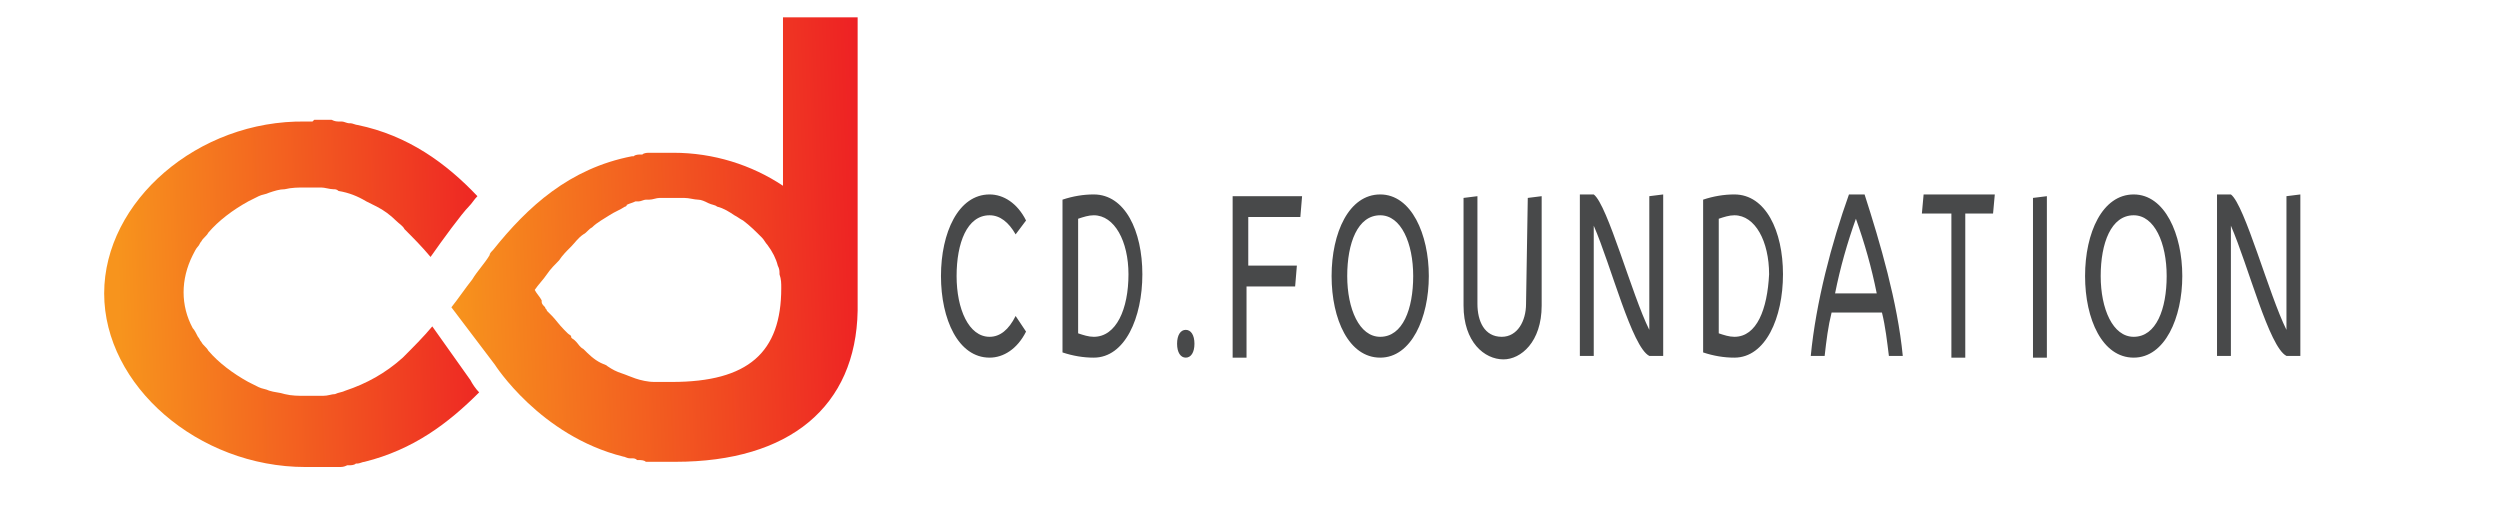
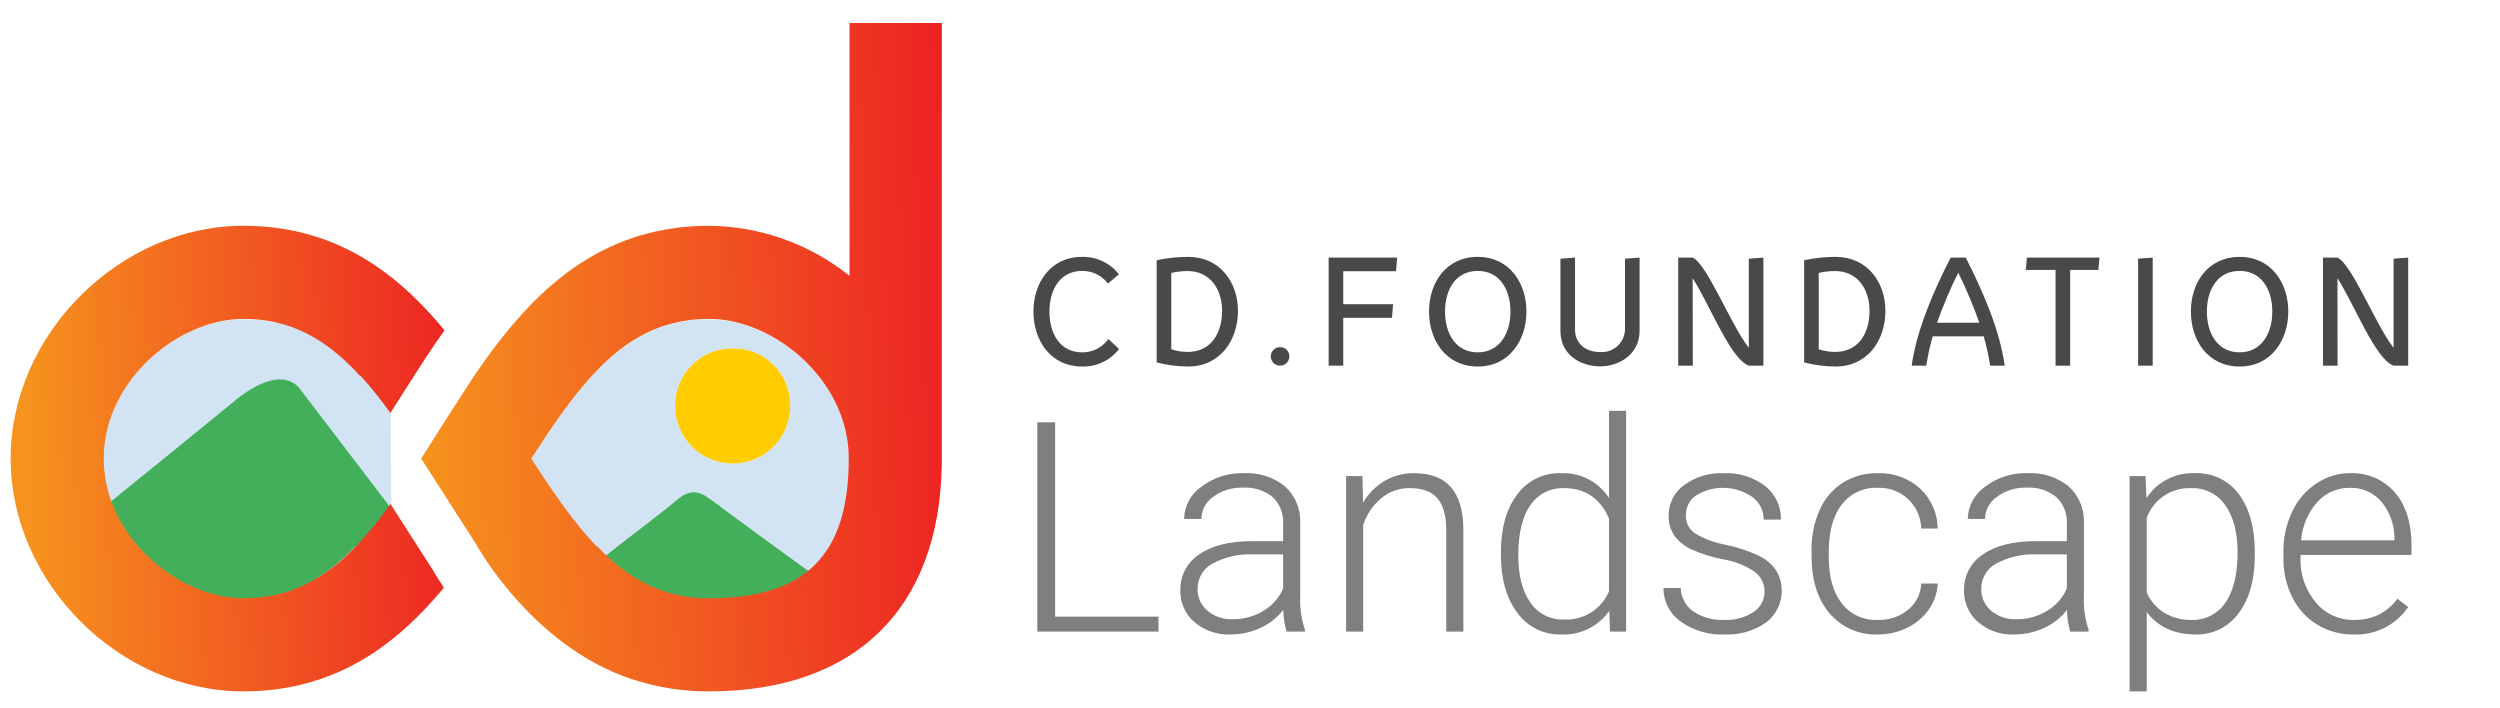
- <svg xmlns="http://www.w3.org/2000/svg" version="1.1" id="Layer_1" x="0px" y="0px" viewBox="0 0 144 29.8" style="enable-background:new 0 0 144 29.8;" xml:space="preserve">
-   <style type="text/css">
- 	.st0{fill:#48494A;}
- 	.st1{fill:#C49A6C;}
- 	.st2{fill:url(#SVGID_1_);}
- 	.st3{fill:url(#SVGID_2_);}
- 	.st4{fill:url(#SVGID_3_);}
- 	.st5{fill:url(#SVGID_4_);}
- </style>
-   <path class="st0" d="M57,19.4c-1.2,0-1.9-1.6-1.9-3.5s0.6-3.5,1.9-3.5c0.6,0,1.1,0.4,1.5,1.1l0.6-0.8c-0.5-1-1.3-1.5-2.1-1.5  c-1.8,0-2.8,2.2-2.8,4.7s1,4.7,2.8,4.7c0.8,0,1.6-0.5,2.1-1.5l-0.6-0.9C58.1,19,57.6,19.4,57,19.4L57,19.4z M63,11.2  c-0.6,0-1.2,0.1-1.8,0.3v8.8c0.6,0.2,1.2,0.3,1.8,0.3c1.8,0,2.8-2.3,2.8-4.8S64.8,11.2,63,11.2L63,11.2z M63,19.4  c-0.3,0-0.6-0.1-0.9-0.2v-6.6c0.3-0.1,0.6-0.2,0.9-0.2c1.2,0,2,1.5,2,3.4C65,17.8,64.3,19.4,63,19.4z M68.3,19  c-0.3,0-0.5,0.3-0.5,0.8s0.2,0.8,0.5,0.8c0.3,0,0.5-0.3,0.5-0.8c0,0,0,0,0,0C68.8,19.3,68.6,19,68.3,19L68.3,19z M71,20.6h0.8v-4.1  h2.8l0.1-1.2h-2.8v-2.8h3l0.1-1.2H71L71,20.6L71,20.6z M79.5,11.2c-1.8,0-2.8,2.2-2.8,4.7s1,4.7,2.8,4.7c1.8,0,2.8-2.3,2.8-4.7  S81.3,11.2,79.5,11.2L79.5,11.2z M79.5,19.4c-1.2,0-1.9-1.6-1.9-3.5s0.6-3.5,1.9-3.5c1.2,0,1.9,1.6,1.9,3.5S80.8,19.4,79.5,19.4  L79.5,19.4z M87.9,17.5c0,1-0.5,1.9-1.4,1.9c-1,0-1.4-0.9-1.4-1.9v-6.2l-0.8,0.1v6.2c0,2.1,1.2,3.1,2.3,3.1c1,0,2.2-1,2.2-3.1v-6.3  l-0.8,0.1L87.9,17.5z M95,19c-1-2-2.4-7.2-3.2-7.8h-0.8v9.3h0.8V13c1,2.3,2.2,7,3.2,7.5h0.8v-9.3L95,11.3L95,19z M99.9,11.2  c-0.6,0-1.2,0.1-1.8,0.3v8.8c0.6,0.2,1.2,0.3,1.8,0.3c1.8,0,2.8-2.3,2.8-4.8S101.7,11.2,99.9,11.2L99.9,11.2z M99.9,19.4  c-0.3,0-0.6-0.1-0.9-0.2v-6.6c0.3-0.1,0.6-0.2,0.9-0.2c1.2,0,2,1.5,2,3.4C101.8,17.8,101.2,19.4,99.9,19.4L99.9,19.4z M106.5,11.2  c-1,2.8-1.9,6.2-2.2,9.3h0.8c0.1-0.9,0.2-1.7,0.4-2.5h2.9c0.2,0.8,0.3,1.7,0.4,2.5h0.8c-0.3-3.1-1.3-6.5-2.2-9.3L106.5,11.2z   M105.7,16.9c0.3-1.5,0.7-2.9,1.2-4.3c0.5,1.4,0.9,2.8,1.2,4.3H105.7z M110.7,12.3h1.7v8.3h0.8v-8.3h1.6l0.1-1.1h-4.1L110.7,12.3  L110.7,12.3z M117.1,20.6h0.8v-9.3l-0.8,0.1V20.6L117.1,20.6z M122.9,11.2c-1.8,0-2.8,2.2-2.8,4.7s1,4.7,2.8,4.7  c1.8,0,2.8-2.3,2.8-4.7S124.7,11.2,122.9,11.2L122.9,11.2z M122.9,19.4c-1.2,0-1.9-1.6-1.9-3.5s0.6-3.5,1.9-3.5  c1.2,0,1.9,1.6,1.9,3.5S124.2,19.4,122.9,19.4L122.9,19.4z M131.7,11.3V19c-1-2-2.4-7.2-3.2-7.8h-0.8v9.3h0.8V13  c1,2.3,2.2,7,3.2,7.5h0.8v-9.3L131.7,11.3z" />
-   <path class="st1" d="M-215.6,89.2c1.4-0.2,2.8-0.4,4.1-0.8s2.7-0.7,4-1.1c7.7-2.6,14.4-7.4,20.8-14.1l-0.1-0.1  C-195.3,82-204.3,87.6-215.6,89.2L-215.6,89.2z" />
-   <linearGradient id="SVGID_1_" gradientUnits="userSpaceOnUse" x1="-142.21" y1="5038.123" x2="-288.49" y2="5043.683" gradientTransform="matrix(1 0 0 1 0 -4951.504)">
-     <stop offset="0" style="stop-color:#ED1C24" />
-     <stop offset="1" style="stop-color:#F7941D" />
-   </linearGradient>
-   <path class="st2" d="M-219.7,89.6h0.2c0.6,0,1.2-0.1,1.8-0.1c-0.6,0.1-1.2,0.1-1.9,0.1H-219.7z" />
-   <linearGradient id="SVGID_2_" gradientUnits="userSpaceOnUse" x1="-144.82" y1="4969.371" x2="-291.1" y2="4974.931" gradientTransform="matrix(1 0 0 1 0 -4951.504)">
-     <stop offset="0" style="stop-color:#ED1C24" />
-     <stop offset="1" style="stop-color:#F7941D" />
-   </linearGradient>
-   <path class="st3" d="M-185.2,19.3l-0.1,0.1L-185.2,19.3z" />
-   <linearGradient id="SVGID_3_" gradientUnits="userSpaceOnUse" x1="29.841" y1="4967.951" x2="6.84" y2="4968.824" gradientTransform="matrix(1 0 0 1 0 -4951.504)">
-     <stop offset="0" style="stop-color:#ED1C24" />
-     <stop offset="1" style="stop-color:#F7941D" />
-   </linearGradient>
-   <path class="st4" d="M24.9,18.8c-0.5,0.6-1.1,1.2-1.7,1.8c-1,0.9-2.1,1.5-3.3,1.9c-0.2,0.1-0.4,0.1-0.6,0.2c-0.2,0-0.4,0.1-0.7,0.1  c-0.1,0-0.1,0-0.2,0l-0.1,0c-0.1,0-0.2,0-0.3,0h-0.4c-0.4,0-0.8,0-1.2-0.1c-0.3-0.1-0.6-0.1-0.9-0.2c-0.2-0.1-0.4-0.1-0.6-0.2  c-0.2-0.1-0.4-0.2-0.6-0.3c-0.9-0.5-1.7-1.1-2.3-1.8c-0.1-0.2-0.3-0.3-0.4-0.5c-0.1-0.1-0.1-0.2-0.2-0.3c-0.1-0.2-0.2-0.4-0.3-0.5  c-0.7-1.3-0.7-2.8,0-4.2c0.1-0.2,0.2-0.4,0.3-0.5c0.1-0.1,0.1-0.2,0.2-0.3c0.1-0.2,0.3-0.3,0.4-0.5c0.6-0.7,1.4-1.3,2.3-1.8  c0.2-0.1,0.4-0.2,0.6-0.3c0.2-0.1,0.4-0.1,0.6-0.2c0.3-0.1,0.6-0.2,0.9-0.2c0.4-0.1,0.8-0.1,1.2-0.1H18c0.1,0,0.2,0,0.3,0l0.1,0  l0.1,0c0.2,0,0.5,0.1,0.7,0.1c0.1,0,0.2,0,0.3,0.1c0.6,0.1,1.1,0.3,1.6,0.6c0.2,0.1,0.4,0.2,0.6,0.3c0.4,0.2,0.8,0.5,1.1,0.8  c0.2,0.2,0.4,0.3,0.5,0.5l0,0c0.5,0.5,1,1,1.5,1.6c0.7-1,1.8-2.5,2.2-2.9c0.2-0.2,0.3-0.4,0.5-0.6c-1.8-1.9-4-3.5-6.9-4.1h0  c-0.1,0-0.3-0.1-0.4-0.1l-0.1,0c-0.1,0-0.3-0.1-0.4-0.1l-0.1,0c-0.2,0-0.3,0-0.5-0.1h0c-0.1,0-0.2,0-0.3,0h-0.1l-0.2,0h-0.1l-0.2,0  h-0.1L18,7h-0.4C11.4,6.9,6,11.6,6,16.9s5.4,10,11.6,10H18l0.2,0h0.1l0.2,0h0.1l0.2,0h0.1l0.2,0l0.1,0l0.3,0h0c0.2,0,0.3,0,0.5-0.1  l0.1,0c0.1,0,0.3,0,0.4-0.1l0.1,0c0.1,0,0.3-0.1,0.4-0.1l0,0c2.8-0.7,4.8-2.2,6.6-4c-0.2-0.2-0.4-0.5-0.5-0.7L24.9,18.8z" />
-   <linearGradient id="SVGID_4_" gradientUnits="userSpaceOnUse" x1="50.844" y1="4964.917" x2="25.883" y2="4965.898" gradientTransform="matrix(1 0 0 1 0 -4951.504)">
-     <stop offset="0" style="stop-color:#ED1C24" />
-     <stop offset="1" style="stop-color:#F7941D" />
-   </linearGradient>
-   <path class="st5" d="M45.1,1v9.7c-1.8-1.2-4-1.9-6.3-1.9h-0.4l-0.2,0l-0.1,0l-0.2,0h-0.1l-0.2,0h0c-0.1,0-0.2,0-0.2,0h0  c-0.1,0-0.3,0-0.4,0.1l-0.1,0c-0.1,0-0.3,0-0.4,0.1l-0.1,0c-3.6,0.7-6,2.9-8,5.4c-0.1,0.1-0.2,0.2-0.2,0.3c-0.3,0.5-0.7,0.9-1,1.4  c-0.4,0.5-0.8,1.1-1.2,1.6l2.5,3.3c0,0,2.6,4.1,7.4,5.3l0,0c0.1,0,0.2,0.1,0.4,0.1l0.1,0c0.1,0,0.2,0,0.3,0.1l0.1,0  c0.1,0,0.3,0,0.4,0.1h0l0.2,0l0,0l0.2,0h0.1l0.2,0h0.1l0.2,0h0.1l0.2,0h0.4c6.6,0,10.4-3.2,10.5-8.7V1H45.1z M38.7,22h-0.4  c-0.1,0-0.2,0-0.3,0l-0.1,0c-0.1,0-0.1,0-0.2,0c-0.4,0-0.8-0.1-1.1-0.2c-0.3-0.1-0.5-0.2-0.8-0.3c-0.3-0.1-0.5-0.2-0.8-0.4  c-0.1-0.1-0.2-0.1-0.4-0.2c-0.4-0.2-0.7-0.5-1-0.8l0,0c-0.2-0.1-0.3-0.3-0.4-0.4c0,0,0,0-0.1-0.1c-0.1-0.1-0.2-0.1-0.2-0.2  s-0.1-0.1-0.2-0.2s-0.1-0.1-0.2-0.2c-0.3-0.3-0.5-0.6-0.7-0.8c-0.1-0.1-0.2-0.2-0.3-0.3c0-0.1-0.1-0.1-0.1-0.2  c-0.1-0.1-0.2-0.2-0.2-0.3l0-0.1c-0.1-0.2-0.3-0.4-0.4-0.6c0.2-0.3,0.5-0.6,0.7-0.9c0.2-0.3,0.5-0.6,0.7-0.8  c0.2-0.3,0.4-0.5,0.7-0.8c0.2-0.2,0.4-0.5,0.7-0.7c0.2-0.1,0.3-0.3,0.5-0.4c0.3-0.3,0.7-0.5,1-0.7c0.3-0.2,0.6-0.3,0.9-0.5  c0,0,0.1,0,0.1-0.1l0,0c0.2-0.1,0.3-0.1,0.5-0.2l0.1,0c0,0,0.1,0,0.1,0c0.1,0,0.3-0.1,0.4-0.1l0.2,0c0.2,0,0.4-0.1,0.6-0.1l0.1,0  l0.1,0c0.1,0,0.2,0,0.3,0h0.4c0.2,0,0.4,0,0.5,0c0.3,0,0.6,0.1,0.8,0.1c0.2,0,0.4,0.1,0.6,0.2c0.2,0.1,0.4,0.1,0.5,0.2  c0.4,0.1,0.7,0.3,1,0.5c0.2,0.1,0.3,0.2,0.5,0.3c0.4,0.3,0.7,0.6,1.1,1c0.1,0.1,0.2,0.3,0.3,0.4c0.3,0.4,0.5,0.8,0.6,1.2  c0.1,0.2,0.1,0.3,0.1,0.5c0.1,0.3,0.1,0.5,0.1,0.8C45,20.3,43.1,22,38.7,22L38.7,22z" />
+ <svg xmlns="http://www.w3.org/2000/svg" xmlns:xlink="http://www.w3.org/1999/xlink" id="Layer_1" data-name="Layer 1" viewBox="0 0 452 128">
+   <defs>
+     <style>.cls-1{fill:#49494a;}.cls-2{opacity:0.7;}.cls-3{fill:#d2e4f4;}.cls-4{fill:#43af5a;}.cls-5{fill:#fc0;}.cls-6{fill:#c3996b;}.cls-7{fill:url(#linear-gradient);}.cls-8{fill:url(#linear-gradient-2);}.cls-9{fill:url(#linear-gradient-3);}.cls-10{fill:url(#linear-gradient-4);}.cls-11{fill:url(#linear-gradient-5);}.cls-12{fill:url(#linear-gradient-6);}.cls-13{fill:url(#linear-gradient-7);}</style>
+     <linearGradient id="linear-gradient" x1="89.711" y1="106.563" x2="5.93" y2="109.744" gradientUnits="userSpaceOnUse">
+       <stop offset="0" stop-color="#ec1c24" />
+       <stop offset="1" stop-color="#f6921e" />
+     </linearGradient>
+     <linearGradient id="linear-gradient-2" x1="87.795" y1="56.104" x2="4.014" y2="59.285" xlink:href="#linear-gradient" />
+     <linearGradient id="linear-gradient-3" x1="88.813" y1="81.212" x2="5.143" y2="84.389" xlink:href="#linear-gradient" />
+     <linearGradient id="linear-gradient-4" x1="89.77" y1="106.428" x2="6.1" y2="109.605" xlink:href="#linear-gradient" />
+     <linearGradient id="linear-gradient-5" x1="88.277" y1="67.112" x2="4.607" y2="70.289" xlink:href="#linear-gradient" />
+     <linearGradient id="linear-gradient-6" x1="87.857" y1="56.035" x2="4.187" y2="59.213" xlink:href="#linear-gradient" />
+     <linearGradient id="linear-gradient-7" x1="177.287" y1="63.175" x2="76.311" y2="67.147" xlink:href="#linear-gradient" />
+   </defs>
+   <path class="cls-1" d="M195.625,63.702c-3.934,0-5.888-3.35-5.888-7.36,0-4.035,1.98-7.36,5.888-7.36a5.757,5.757,0,0,1,4.696,2.284l1.98-1.675a8.196,8.196,0,0,0-6.701-3.147c-5.66,0-8.756,4.695-8.756,9.872,0,5.152,3.02,9.949,8.807,9.949a8.13,8.13,0,0,0,6.675-3.172l-1.929-1.802A5.738,5.738,0,0,1,195.625,63.702Z" />
+   <path class="cls-1" d="M214.838,46.444a26.234,26.234,0,0,0-5.71.609V65.53a23.298,23.298,0,0,0,5.685.736c5.787,0,9.01-4.745,9.01-10.05C223.823,50.987,220.524,46.444,214.838,46.444Zm-.076,17.182a9.255,9.255,0,0,1-2.995-.482V49.338a13.609,13.609,0,0,1,2.995-.33c3.959,0,6.193,3.224,6.193,7.208C220.955,60.327,218.874,63.626,214.762,63.626Z" />
+   <path class="cls-1" d="M231.489,62.763a1.676,1.676,0,1,0,1.624,1.65A1.641,1.641,0,0,0,231.489,62.763Z" />
+   <polygon class="cls-1" points="240.22 66.113 242.86 66.113 242.86 57.459 251.667 57.459 251.869 54.997 242.86 54.997 242.86 49.033 252.403 49.033 252.606 46.571 240.22 46.571 240.22 66.113" />
+   <path class="cls-1" d="M267.201,46.444c-5.812,0-8.832,4.72-8.832,9.872,0,5.178,3.02,9.949,8.832,9.949,5.685,0,8.781-4.771,8.781-9.949C275.982,51.165,272.886,46.444,267.201,46.444Zm-.026,17.258c-3.934,0-5.913-3.35-5.913-7.36,0-4.035,1.954-7.36,5.913-7.36,3.934,0,5.913,3.325,5.913,7.36C273.089,60.301,271.109,63.702,267.175,63.702Z" />
+   <path class="cls-1" d="M293.8,59.616a4.19,4.19,0,0,1-4.467,4.035c-3.122,0-4.569-1.954-4.569-4.035V46.571l-2.639.203V59.819c0,4.391,3.68,6.421,7.208,6.421,3.325,0,7.106-2.132,7.106-6.421V46.571l-2.639.203Z" />
+   <path class="cls-1" d="M316.186,62.89c-3.325-4.264-7.462-15.05-10.152-16.32h-2.614V66.113h2.639L306.034,50.302c3.122,4.822,6.827,14.619,10.152,15.812h2.639V46.571l-2.639.203Z" />
+   <path class="cls-1" d="M331.897,46.444a26.23,26.23,0,0,0-5.71.609V65.53a23.297,23.297,0,0,0,5.684.736c5.787,0,9.01-4.745,9.01-10.05C340.881,50.987,337.582,46.444,331.897,46.444Zm-.077,17.182a9.258,9.258,0,0,1-2.995-.482V49.338a13.617,13.617,0,0,1,2.995-.33c3.959,0,6.193,3.224,6.193,7.208C338.014,60.327,335.933,63.626,331.821,63.626Z" />
+   <path class="cls-1" d="M352.685,46.571c-3.046,5.939-6.142,13.02-7.056,19.543h2.64a40.566,40.566,0,0,1,1.168-5.304h9.212a40.567,40.567,0,0,1,1.167,5.304h2.64c-.914-6.523-4.01-13.604-7.056-19.543Zm-2.463,11.777a79.585,79.585,0,0,1,3.833-9.061,84.33,84.33,0,0,1,3.807,9.061Z" />
+   <polygon class="cls-1" points="366.264 48.804 371.645 48.804 371.645 66.113 374.285 66.113 374.285 48.804 379.386 48.804 379.589 46.571 366.467 46.571 366.264 48.804" />
+   <polygon class="cls-1" points="386.568 66.113 389.208 66.113 389.208 46.571 386.568 46.774 386.568 66.113" />
+   <path class="cls-1" d="M404.945,46.444c-5.812,0-8.832,4.72-8.832,9.872,0,5.178,3.02,9.949,8.832,9.949,5.684,0,8.781-4.771,8.781-9.949C413.726,51.165,410.629,46.444,404.945,46.444Zm-.026,17.258c-3.934,0-5.914-3.35-5.914-7.36,0-4.035,1.955-7.36,5.914-7.36,3.934,0,5.913,3.325,5.913,7.36C410.832,60.301,408.853,63.702,404.919,63.702Z" />
+   <path class="cls-1" d="M432.762,46.774V62.89c-3.325-4.264-7.462-15.05-10.152-16.32h-2.614V66.113h2.64l-.026-15.812c3.121,4.822,6.826,14.619,10.152,15.812h2.64V46.571Z" />
+   <g class="cls-2">
+     <path class="cls-1" d="M190.772,111.486H209.458v2.703H187.549V76.349h3.223Z" />
+     <path class="cls-1" d="M232.613,114.189a14.707,14.707,0,0,1-.598-3.924,10.845,10.845,0,0,1-4.171,3.288,12.775,12.775,0,0,1-5.367,1.156,9.426,9.426,0,0,1-6.562-2.261,7.365,7.365,0,0,1-2.508-5.717,7.526,7.526,0,0,1,3.417-6.497q3.418-2.391,9.525-2.391h5.64V94.645a6.16,6.16,0,0,0-1.858-4.743,7.681,7.681,0,0,0-5.419-1.728,8.48,8.48,0,0,0-5.38,1.663,4.942,4.942,0,0,0-2.131,4.002l-3.119-.026a7.232,7.232,0,0,1,3.119-5.808,12.009,12.009,0,0,1,7.667-2.456,10.954,10.954,0,0,1,7.42,2.352,8.439,8.439,0,0,1,2.794,6.562v13.306a16.504,16.504,0,0,0,.858,6.107v.312Zm-9.772-2.235a10.441,10.441,0,0,0,5.575-1.507,8.87,8.87,0,0,0,3.573-4.028v-6.185h-5.562a13.935,13.935,0,0,0-7.277,1.702,5.109,5.109,0,0,0-2.625,4.535,5.027,5.027,0,0,0,1.754,3.924A6.609,6.609,0,0,0,222.842,111.954Z" />
+     <path class="cls-1" d="M246.335,86.069l.104,4.808a11.166,11.166,0,0,1,3.95-3.963,10.266,10.266,0,0,1,5.224-1.364q4.522,0,6.731,2.547t2.235,7.641v18.452h-3.093V95.711q-.026-3.768-1.598-5.614t-5.029-1.845a7.866,7.866,0,0,0-5.107,1.806,10.581,10.581,0,0,0-3.288,4.873v19.258h-3.093V86.069Z" />
+     <path class="cls-1" d="M271.362,99.869q0-6.549,2.924-10.434a9.41,9.41,0,0,1,7.94-3.885,9.778,9.778,0,0,1,8.68,4.496V74.27h3.093v39.918h-2.911l-.13-3.742a10.043,10.043,0,0,1-8.784,4.262,9.376,9.376,0,0,1-7.836-3.911q-2.976-3.911-2.976-10.564Zm3.145.546q0,5.38,2.157,8.485a6.977,6.977,0,0,0,6.081,3.106,8.37,8.37,0,0,0,8.16-5.068V93.736q-2.417-5.484-8.108-5.484A7.06,7.06,0,0,0,276.69,91.332Q274.507,94.411,274.507,100.415Z" />
+     <path class="cls-1" d="M319.025,107.042a4.431,4.431,0,0,0-1.858-3.716,14.331,14.331,0,0,0-5.601-2.196,25.268,25.268,0,0,1-5.808-1.819,7.738,7.738,0,0,1-3.067-2.508,6.257,6.257,0,0,1-1.001-3.586,6.691,6.691,0,0,1,2.781-5.497,11.232,11.232,0,0,1,7.121-2.17,11.561,11.561,0,0,1,7.55,2.326,7.465,7.465,0,0,1,2.846,6.068H318.87a5.036,5.036,0,0,0-2.066-4.106,9.326,9.326,0,0,0-10.136-.273,4.21,4.21,0,0,0-1.858,3.547,3.835,3.835,0,0,0,1.546,3.262,16.356,16.356,0,0,0,5.64,2.118,26.506,26.506,0,0,1,6.133,2.053,7.943,7.943,0,0,1,3.028,2.625,7.218,7.218,0,0,1-1.884,9.408,12.269,12.269,0,0,1-7.498,2.131,12.596,12.596,0,0,1-7.965-2.378,7.32,7.32,0,0,1-3.054-6.016h3.119a5.408,5.408,0,0,0,2.3,4.249,9.401,9.401,0,0,0,5.601,1.52,8.837,8.837,0,0,0,5.25-1.429A4.29,4.29,0,0,0,319.025,107.042Z" />
+     <path class="cls-1" d="M339.53,112.084a8.212,8.212,0,0,0,5.445-1.832,6.448,6.448,0,0,0,2.378-4.743h2.989a8.805,8.805,0,0,1-1.611,4.691,10.095,10.095,0,0,1-3.937,3.314,11.866,11.866,0,0,1-5.263,1.195,10.863,10.863,0,0,1-8.771-3.846q-3.236-3.846-3.236-10.343v-.936a17.579,17.579,0,0,1,1.455-7.355,11.215,11.215,0,0,1,4.171-4.938,11.515,11.515,0,0,1,6.354-1.741,10.844,10.844,0,0,1,7.628,2.755,10.045,10.045,0,0,1,3.21,7.251H347.353a7.525,7.525,0,0,0-7.849-7.355,7.754,7.754,0,0,0-6.536,3.041q-2.326,3.041-2.326,8.524v.91q0,5.38,2.326,8.394A7.807,7.807,0,0,0,339.53,112.084Z" />
+     <path class="cls-1" d="M374.303,114.189a14.707,14.707,0,0,1-.598-3.924,10.845,10.845,0,0,1-4.171,3.288,12.775,12.775,0,0,1-5.367,1.156,9.426,9.426,0,0,1-6.562-2.261,7.365,7.365,0,0,1-2.508-5.717,7.526,7.526,0,0,1,3.417-6.497q3.417-2.391,9.525-2.391h5.64V94.645a6.16,6.16,0,0,0-1.858-4.743,7.681,7.681,0,0,0-5.419-1.728,8.48,8.48,0,0,0-5.38,1.663,4.942,4.942,0,0,0-2.131,4.002l-3.119-.026a7.232,7.232,0,0,1,3.119-5.808,12.009,12.009,0,0,1,7.667-2.456,10.953,10.953,0,0,1,7.42,2.352,8.439,8.439,0,0,1,2.794,6.562v13.306a16.504,16.504,0,0,0,.858,6.107v.312Zm-9.772-2.235a10.441,10.441,0,0,0,5.575-1.507,8.87,8.87,0,0,0,3.573-4.028v-6.185h-5.562a13.935,13.935,0,0,0-7.277,1.702,5.109,5.109,0,0,0-2.625,4.535,5.027,5.027,0,0,0,1.754,3.924A6.609,6.609,0,0,0,364.531,111.954Z" />
+     <path class="cls-1" d="M407.672,100.415q0,6.575-2.911,10.434a9.271,9.271,0,0,1-7.797,3.859q-5.769,0-8.836-4.054V125h-3.093V86.069h2.885l.156,3.976a9.979,9.979,0,0,1,8.81-4.496,9.353,9.353,0,0,1,7.914,3.82Q407.672,93.19,407.672,99.973Zm-3.119-.546q0-5.38-2.209-8.498a7.123,7.123,0,0,0-6.159-3.119,8.206,8.206,0,0,0-8.056,5.38v13.488a8.258,8.258,0,0,0,3.197,3.69,9.218,9.218,0,0,0,4.912,1.273,7.057,7.057,0,0,0,6.12-3.132Q404.554,105.82,404.554,99.869Z" />
+     <path class="cls-1" d="M425.449,114.709a12.207,12.207,0,0,1-6.484-1.767,12.044,12.044,0,0,1-4.509-4.925,15.354,15.354,0,0,1-1.611-7.082V99.817a16.547,16.547,0,0,1,1.572-7.303,12.509,12.509,0,0,1,4.379-5.107,10.803,10.803,0,0,1,6.081-1.858,10.153,10.153,0,0,1,8.121,3.495Q436,92.54,436,98.596v1.741H415.937v.598a11.774,11.774,0,0,0,2.742,7.965,8.722,8.722,0,0,0,6.9,3.184,10.133,10.133,0,0,0,4.405-.91,9.77,9.77,0,0,0,3.469-2.911l1.949,1.481A11.346,11.346,0,0,1,425.449,114.709Zm-.572-26.508a7.775,7.775,0,0,0-5.912,2.573,11.886,11.886,0,0,0-2.924,6.913h16.867v-.338a10.32,10.32,0,0,0-2.313-6.601A7.168,7.168,0,0,0,424.877,88.2Z" />
+   </g>
+   <path class="cls-3" d="M69.879,69.193c-1.614-2.19-4.459-3.291-6.085-5.071V58.037c-.649-.709-2.383-1.386-3.043-2.028-1.32-1.285.377-1.023-1.014-2.028-.696-.503-3.336.429-4.057,0-1.803-1.073-2.041,1.603-4.057,1.014-.403-.118-1.215,3.515-1.628,3.418a24.955,24.955,0,0,0-2.548-.461c-.164-.021-.327-.042-.492-.06q-.25-.027-.502-.05c-.345-.03-.692-.057-1.044-.075-.044-.002-.088-.004-.133-.005l-.133-.005c-.411-.017-.825-.029-1.247-.029a20.589,20.589,0,0,0-4.443.503,24.276,24.276,0,0,0-3.34,1.001q-1.105.418-2.188.943c-.68.33-1.35.695-2.009,1.085-.04.023-.081.042-.121.065a28.783,28.783,0,0,0-8.267,7.432q-.752,1.007-1.408,2.084-.327.538-.629,1.092a24.791,24.791,0,0,0-1.092,2.278,22.314,22.314,0,0,0-.407,16.49q5.968-4.822,11.923-9.659,5.306-4.312,10.598-8.651c2.158-1.758,8.712-5.863,11.412-1.77,6.341,9.61,11.366,13.425,16.807,21.607l-.15-26.735Z" />
+   <path class="cls-4" d="M70.275,91.328l-16.349-21.394c-3.467-3.467-9.254.699-11.412,2.457q-5.288,4.346-10.598,8.651-5.954,4.839-11.923,9.659c.134.373.254.752.407,1.117a24.787,24.787,0,0,0,1.092,2.278q.301.554.629,1.092.655,1.076,1.408,2.084a28.784,28.784,0,0,0,8.267,7.432c.04.024.081.042.121.065.66.39,1.329.755,2.009,1.085q1.082.524,2.188.943a24.297,24.297,0,0,0,3.34,1.001,20.594,20.594,0,0,0,4.443.503c.431,0,.854-.012,1.274-.03l.104-.004c.035-.001.069-.002.104-.004.358-.018.709-.045,1.059-.076.147-.013.295-.026.44-.041.273-.028.542-.062.81-.099q.609-.082,1.202-.191-.594.109-1.202.191c6.482-.893,11.644-4.121,16.514-9.196l.042.057c2.061-2.147,5.218-3.155,7.253-5.954Z" />
+   <path class="cls-3" d="M153.128,79.101a22.847,22.847,0,0,0-.591-2.496,24.499,24.499,0,0,0-2.573-5.763q-.655-1.076-1.408-2.084a28.358,28.358,0,0,0-4.269-4.556q-.944-.809-1.947-1.53-1.001-.72-2.05-1.346-1.047-.625-2.131-1.151-1.082-.524-2.188-.943-1.105-.418-2.223-.725c-.425-.116-.851-.208-1.276-.299-.693-.148-1.385-.274-2.074-.353a19.547,19.547,0,0,0-2.211-.128c-.422,0-.836.012-1.247.029-.088.004-.177.007-.265.011q-.528.027-1.044.075c-.168.015-.336.032-.502.05-.165.018-.329.039-.492.06-.787.099-1.55.242-2.3.407-.223.049-.442.107-.662.162q-.821.205-1.615.463c-.131.043-.27.07-.401.115-.08.027-.155.066-.234.094-.705.251-1.401.523-2.078.837-.038.018-.074.041-.112.059-.166.077-.324.176-.488.257a27.072,27.072,0,0,0-3.742,2.235q-1.046.75-2.06,1.608-1.015.858-2.005,1.823-.991.964-1.966,2.032-1.365,1.494-2.712,3.184-1.351,1.689-2.704,3.566-1.357,1.876-2.737,3.934-1.383,2.057-2.81,4.287.892,1.39,1.762,2.709c.059.089.116.171.174.259.333.503.663.99.992,1.478.187.276.376.564.561.836.34.498.681.999,1.019,1.481q1.472,2.1,2.926,3.986c.215.279.431.54.647.811.27.34.541.689.811,1.018.303.368.608.716.912,1.07.073.086.147.174.22.258.597.687,1.196,1.355,1.8,1.985l.004.005v-0l0.0 0.0.043-.057c.531.553,1.069,1.065,1.609,1.574a6.865,6.865,0,0,0,.652-.454c4.085-3.268,8.318-6.313,12.329-9.655,2.154-1.782,3.788-1.708,5.942-.074,1.346,1.01,2.708,1.996,4.059,2.997q6.821,5.052,13.726,10.015c4.938-4.082,7.277-10.715,7.277-20.241A22.329,22.329,0,0,0,153.128,79.101Zm-10.255-5.675a10.4,10.4,0,0,1-10.402,10.377l-.021.001a10.401,10.401,0,0,1-10.378-10.423l0-.004v-.003A10.293,10.293,0,0,1,132.281,62.999c.063-.001.127-0.0.19 0.0.009 0.0.018-0.0.027 0a10.262,10.262,0,0,1,10.375,10.147Q142.875,73.286,142.873,73.426Z" />
+   <path class="cls-4" d="M132.471,93.24c-1.351-1.001-2.713-1.987-4.059-2.997-2.154-1.634-3.788-1.708-5.942.074-4.011,3.342-8.244,6.387-12.329,9.655a6.865,6.865,0,0,1-.652.454c.852.804,1.711,1.57,2.592,2.259q.719.562,1.455,1.072a27.123,27.123,0,0,0,3.022,1.82,24.12,24.12,0,0,0,7.836,2.472c.268.036.538.07.81.099.146.015.293.028.44.041.35.031.702.058,1.059.076.069.004.139.005.208.008.42.018.843.03,1.274.03,1.509,0,2.919-.08,4.285-.198,5.836-.502,10.384-2.086,13.726-4.849Q139.292,98.289,132.471,93.24Z" />
+   <path class="cls-5" d="M132.498,63c-.009-0-.018,0-.027-0-.063-.001-.127-.001-.19-0a10.293,10.293,0,0,0-10.209,10.375v.003l-0.0.004a10.401,10.401,0,0,0,10.378,10.423l.021-.001a10.4,10.4,0,0,0,10.402-10.377q.002-.14.001-.279A10.262,10.262,0,0,0,132.498,63Z" />
+   <path class="cls-6" d="M47.688,108.049q1.218-.164,2.375-.435,1.159-.271,2.264-.646a29.831,29.831,0,0,0,11.917-8.057l-.042-.057C59.333,103.928,54.17,107.156,47.688,108.049Z" />
+   <path class="cls-4" d="M45.274,108.268c.035-.001.069-.002.104-.004.358-.018.709-.045,1.059-.076-.35.031-.702.058-1.059.076C45.344,108.266,45.309,108.267,45.274,108.268Z" />
+   <path class="cls-7" d="M45.274,108.268c.035-.001.069-.002.104-.004.358-.018.709-.045,1.059-.076-.35.031-.702.058-1.059.076C45.344,108.266,45.309,108.267,45.274,108.268Z" />
+   <path class="cls-3" d="M45.276,57.762l-.132-.005c-.411-.017-.825-.029-1.247-.029.422,0,.836.012,1.247.029Z" />
+   <path class="cls-8" d="M45.276,57.762l-.132-.005c-.411-.017-.825-.029-1.247-.029.422,0,.836.012,1.247.029Z" />
+   <path class="cls-6" d="M47.803,107.911q1.216-.164,2.372-.435,1.157-.27,2.261-.646a29.792,29.792,0,0,0,11.901-8.047l-.042-.057C59.432,103.796,54.276,107.02,47.803,107.911Z" />
+   <path class="cls-9" d="M70.6,91.126a71.958,71.958,0,0,1-6.262,7.658A29.792,29.792,0,0,1,52.436,106.831q-1.105.375-2.261.646-1.157.27-2.372.435c-.268.036-.537.07-.809.098-.146.015-.293.028-.44.041-.349.03-.701.058-1.058.076-.034.002-.069.003-.104.004l-.104.004c-.419.018-.842.03-1.273.03a20.567,20.567,0,0,1-4.437-.502,24.262,24.262,0,0,1-3.336-1q-1.103-.417-2.185-.942-1.08-.524-2.128-1.149A28.745,28.745,0,0,1,23.674,97.149q-.751-1.006-1.406-2.081-.327-.537-.628-1.091a24.759,24.759,0,0,1-1.091-2.275,22.517,22.517,0,0,1,0-17.583A24.76,24.76,0,0,1,21.64,71.844q.301-.553.628-1.091.654-1.075,1.406-2.081a28.745,28.745,0,0,1,8.256-7.422q1.046-.624,2.128-1.149,1.08-.524,2.185-.942A24.242,24.242,0,0,1,39.579,58.159a20.562,20.562,0,0,1,4.437-.502c.421,0,.835.012,1.246.029l.132.005c.044.002.089.003.132.005.352.018.698.044,1.043.075q.252.023.502.05c.165.018.328.039.491.06a24.928,24.928,0,0,1,2.544.46q.619.146,1.223.322a24.518,24.518,0,0,1,5.7,2.498q1.08.643,2.121,1.397a36.299,36.299,0,0,1,4.051,3.436q.988.963,1.96,2.025l.04-.06A76.056,76.056,0,0,1,70.586,74.667C73.213,70.524,77.181,64.3,78.599,62.237c.569-.828,1.162-1.669,1.77-2.516-6.547-7.952-14.411-14.597-24.915-17.425-.026-.007-.051-.015-.077-.022-.508-.136-1.02-.265-1.54-.382q-.108-.025-.217-.049c-.501-.111-1.009-.212-1.522-.305-.102-.019-.202-.039-.304-.057-.593-.104-1.193-.198-1.803-.278l-.07-.009q-.496-.064-1.001-.117c-.064-.007-.127-.014-.192-.02-.298-.03-.599-.057-.9-.081-.093-.008-.185-.016-.278-.023-.28-.021-.563-.038-.846-.054-.109-.006-.218-.014-.327-.019-.284-.014-.57-.024-.857-.033-.107-.003-.213-.008-.32-.011q-.588-.014-1.184-.015c-22.425,0-42.09,19.664-42.09,42.089S21.591,125,44.016,125q.596,0,1.182-.015c.112-.003.221-.008.333-.012.28-.009.56-.018.837-.031.12-.006.238-.014.358-.021.268-.015.537-.031.802-.051.11-.008.218-.018.328-.027.276-.023.552-.046.825-.074.092-.009.182-.02.274-.029.293-.031.585-.064.874-.101.067-.008.134-.018.201-.027q.477-.063.949-.135l.106-.017c.573-.09,1.136-.193,1.695-.304.107-.021.211-.045.317-.067q.696-.144,1.377-.308c.094-.023.187-.047.28-.07q.735-.184,1.453-.392l.116-.033c10.008-2.935,17.587-9.367,23.928-17.035-.988-1.481-1.644-2.59-1.953-3.132Z" />
+   <path class="cls-10" d="M45.392,108.131c.035-.001.069-.002.104-.004.357-.018.708-.045,1.058-.076-.349.03-.701.058-1.058.076C45.462,108.128,45.427,108.129,45.392,108.131Z" />
+   <polygon class="cls-11" points="65.202 67.959 65.162 68.019 65.162 68.019 65.202 67.959" />
+   <path class="cls-12" d="M45.394,57.691l-.132-.005c-.411-.017-.824-.029-1.246-.029.421,0,.835.012,1.245.029Z" />
+   <path class="cls-13" d="M153.592,4.161v45.703a41.327,41.327,0,0,0-25.397-9.043q-.597,0-1.184.015c-.107.003-.213.008-.32.011-.287.009-.573.019-.857.033-.11.005-.218.013-.328.019-.283.016-.566.033-.846.054-.093.007-.185.015-.278.023-.302.025-.602.051-.9.081-.064.006-.128.014-.191.02q-.504.053-1.001.117l-.07.009c-.61.079-1.209.174-1.803.278-.102.018-.202.038-.304.057q-.77.14-1.522.305-.109.024-.217.049c-14.653,3.311-24.305,13.912-32.269,25.503l-.002.002c-.336.489-.656.986-.987,1.479-1.085,1.653-2.636,4.067-4.17,6.471-2.011,3.152-3.983,6.27-4.798,7.564l9.956,15.514v0s10.625,19.537,29.785,24.861c.039.011.077.022.116.033.478.139.963.269,1.453.392.093.023.186.047.28.07.454.111.913.212,1.377.308.106.022.211.046.317.067q.837.167,1.695.304l.106.017q.471.073.949.135c.067.009.134.018.201.027.289.037.581.07.874.101.091.01.182.02.274.029.273.027.549.051.825.074.109.009.218.019.328.027.265.02.534.035.802.051.119.007.238.015.358.021.277.014.557.023.837.031.111.003.221.009.333.012q.586.014,1.182.015c26.411,0,41.695-14.95,42.08-41.072h.009V4.161Zm-25.397,104.004c-.43,0-.853-.012-1.272-.03-.069-.003-.139-.005-.207-.008-.357-.018-.708-.045-1.058-.076-.147-.013-.294-.026-.44-.041-.272-.028-.541-.062-.809-.098a24.087,24.087,0,0,1-7.825-2.469,27.082,27.082,0,0,1-3.018-1.817q-.735-.509-1.453-1.07a39.818,39.818,0,0,1-4.195-3.828l-.043.057-0-0v0l-.004-.005c-.603-.629-1.201-1.296-1.798-1.982-.073-.085-.147-.172-.22-.258-.304-.353-.608-.701-.911-1.068-.27-.328-.54-.676-.81-1.016-.215-.271-.431-.532-.646-.81q-1.455-1.882-2.922-3.98c-.337-.481-.677-.981-1.017-1.479-.185-.271-.374-.559-.561-.835-.329-.488-.659-.974-.991-1.476-.058-.088-.115-.17-.174-.259q-.87-1.318-1.76-2.705,1.428-2.226,2.806-4.281,1.381-2.054,2.733-3.929,1.355-1.874,2.701-3.562,1.349-1.687,2.708-3.179.974-1.066,1.963-2.03.99-.963,2.003-1.821,1.014-.857,2.057-1.606a27.041,27.041,0,0,1,3.737-2.233c.164-.081.322-.179.488-.256.038-.018.074-.041.112-.059.676-.313,1.371-.585,2.075-.836.079-.028.154-.067.234-.094.13-.045.269-.072.4-.115q.793-.258,1.613-.462c.22-.055.438-.113.661-.162.749-.165,1.511-.308,2.297-.407.163-.021.326-.042.491-.06.166-.018.333-.035.502-.05q.516-.047,1.043-.075c.088-.004.177-.007.265-.011.41-.017.824-.029,1.246-.029a19.524,19.524,0,0,1,2.208.127,22.163,22.163,0,0,1,3.346.651q1.115.305,2.22.724,1.103.417,2.185.942,1.08.524,2.128,1.149,1.046.624,2.048,1.344,1,.719,1.945,1.528a28.322,28.322,0,0,1,4.263,4.55q.751,1.006,1.406,2.081a24.467,24.467,0,0,1,2.57,5.756,22.814,22.814,0,0,1,.59,2.493,22.301,22.301,0,0,1,.345,3.908C153.449,100.369,145.654,108.164,128.195,108.164Z" />
</svg>
